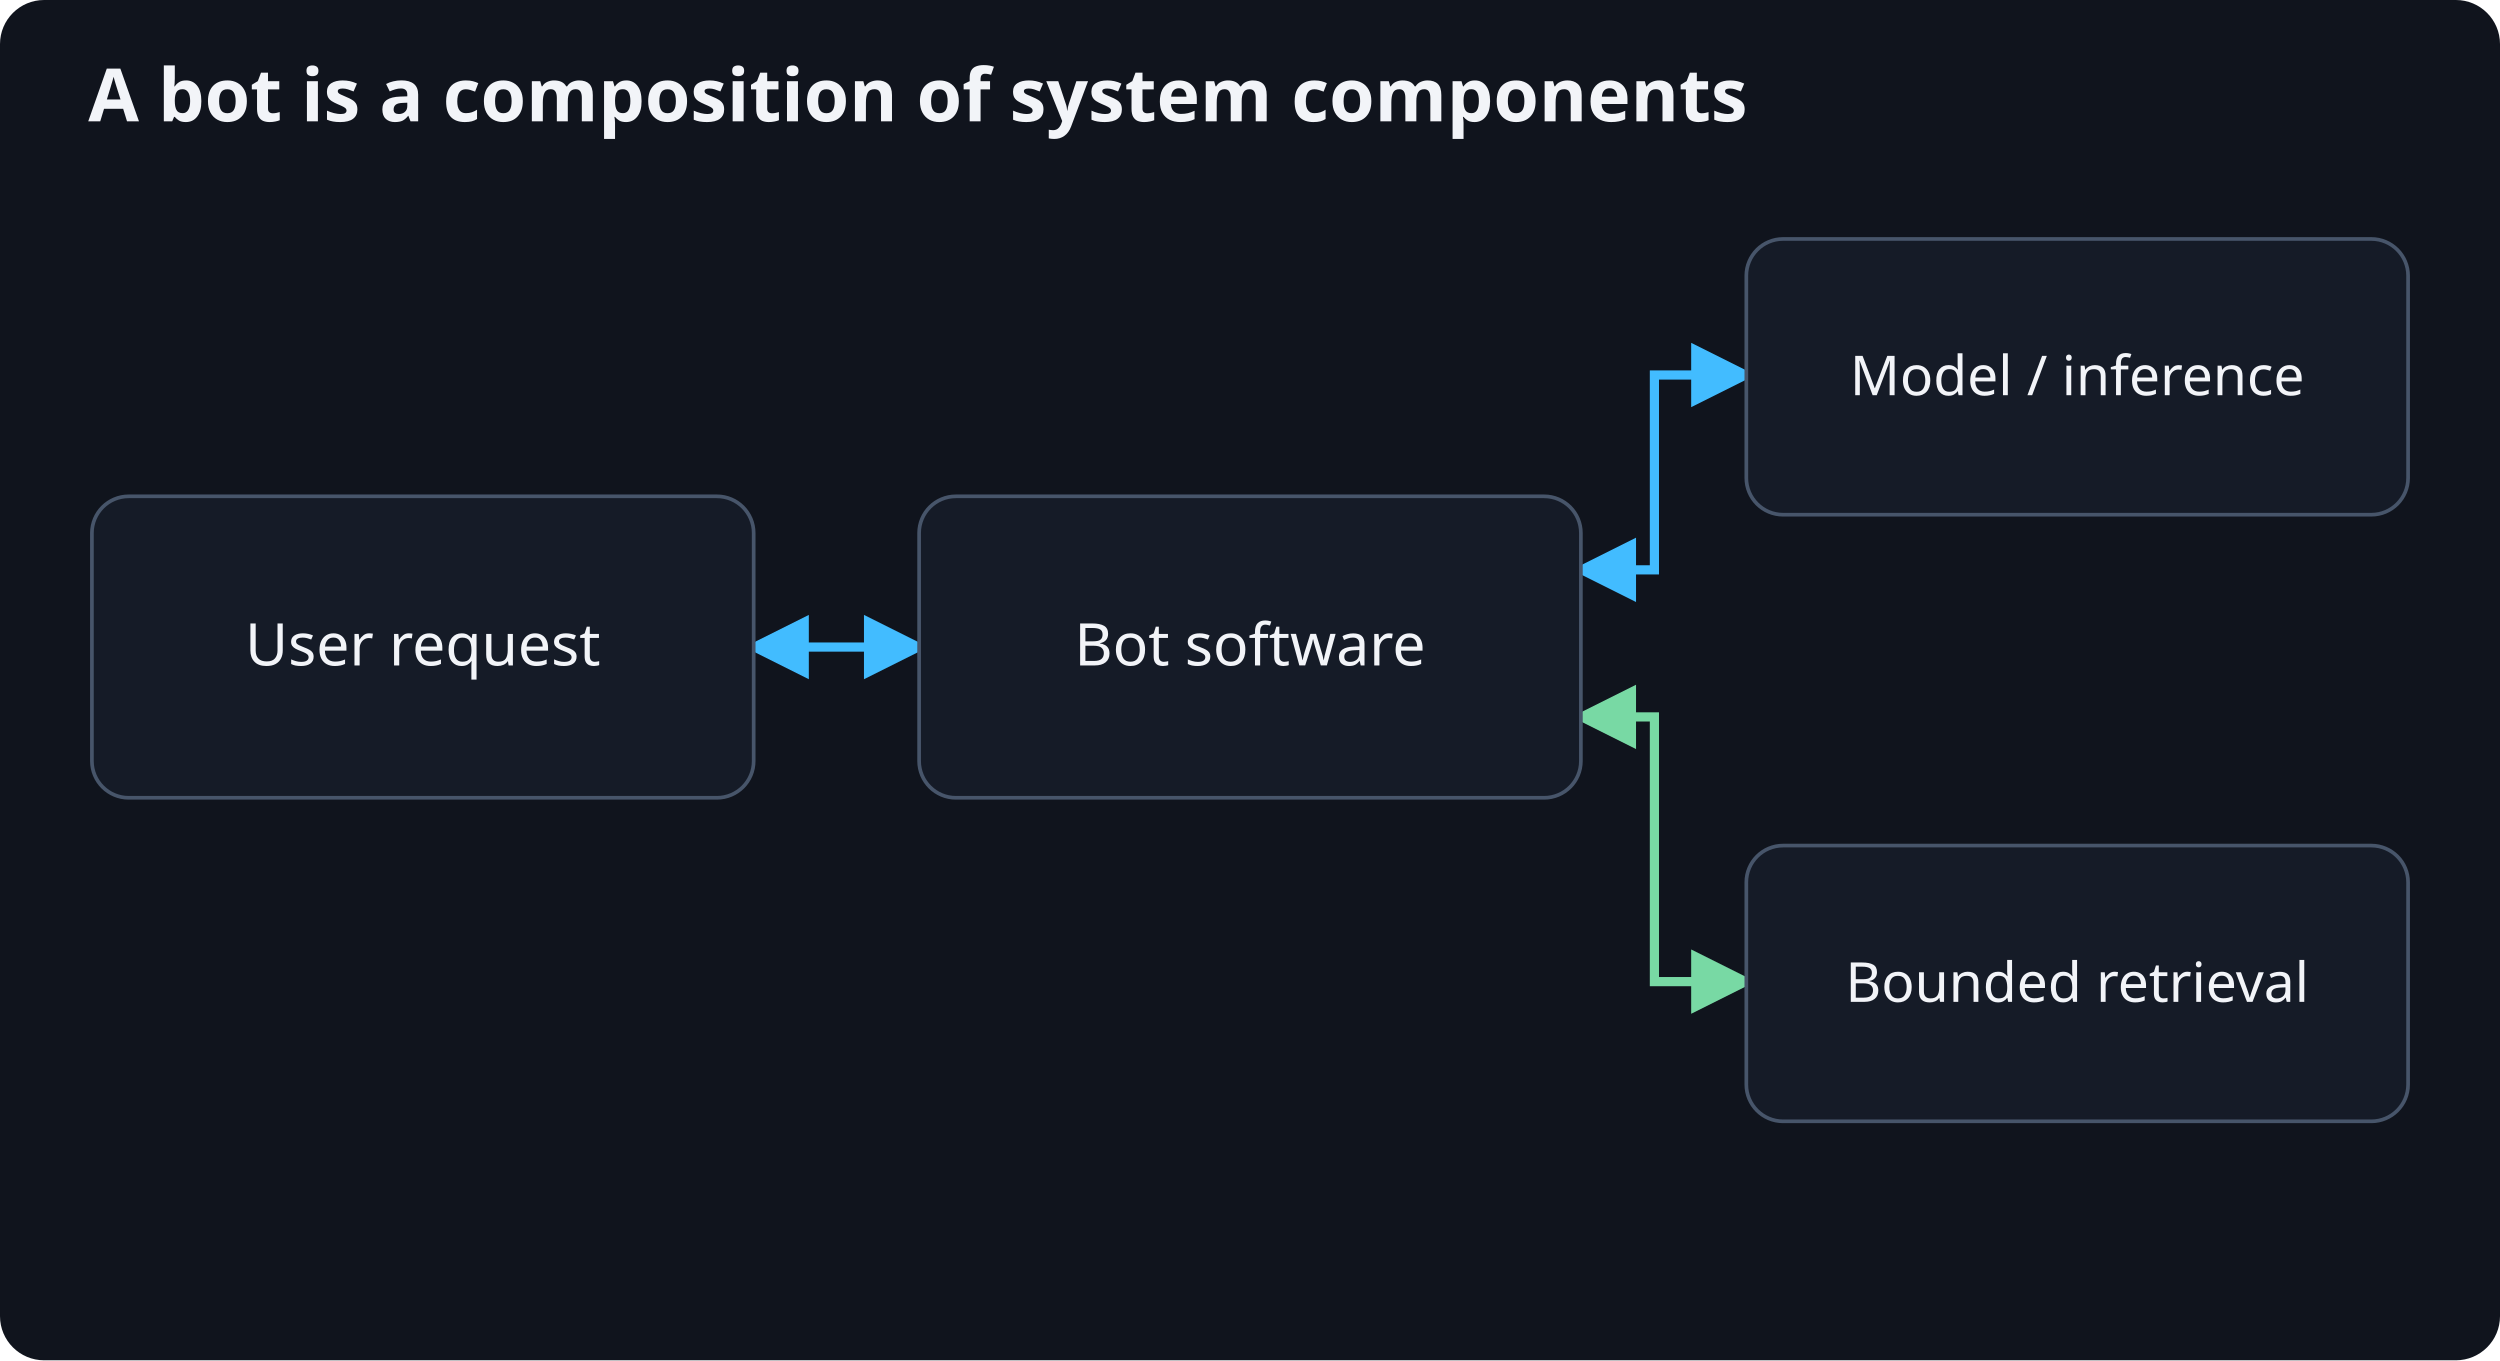
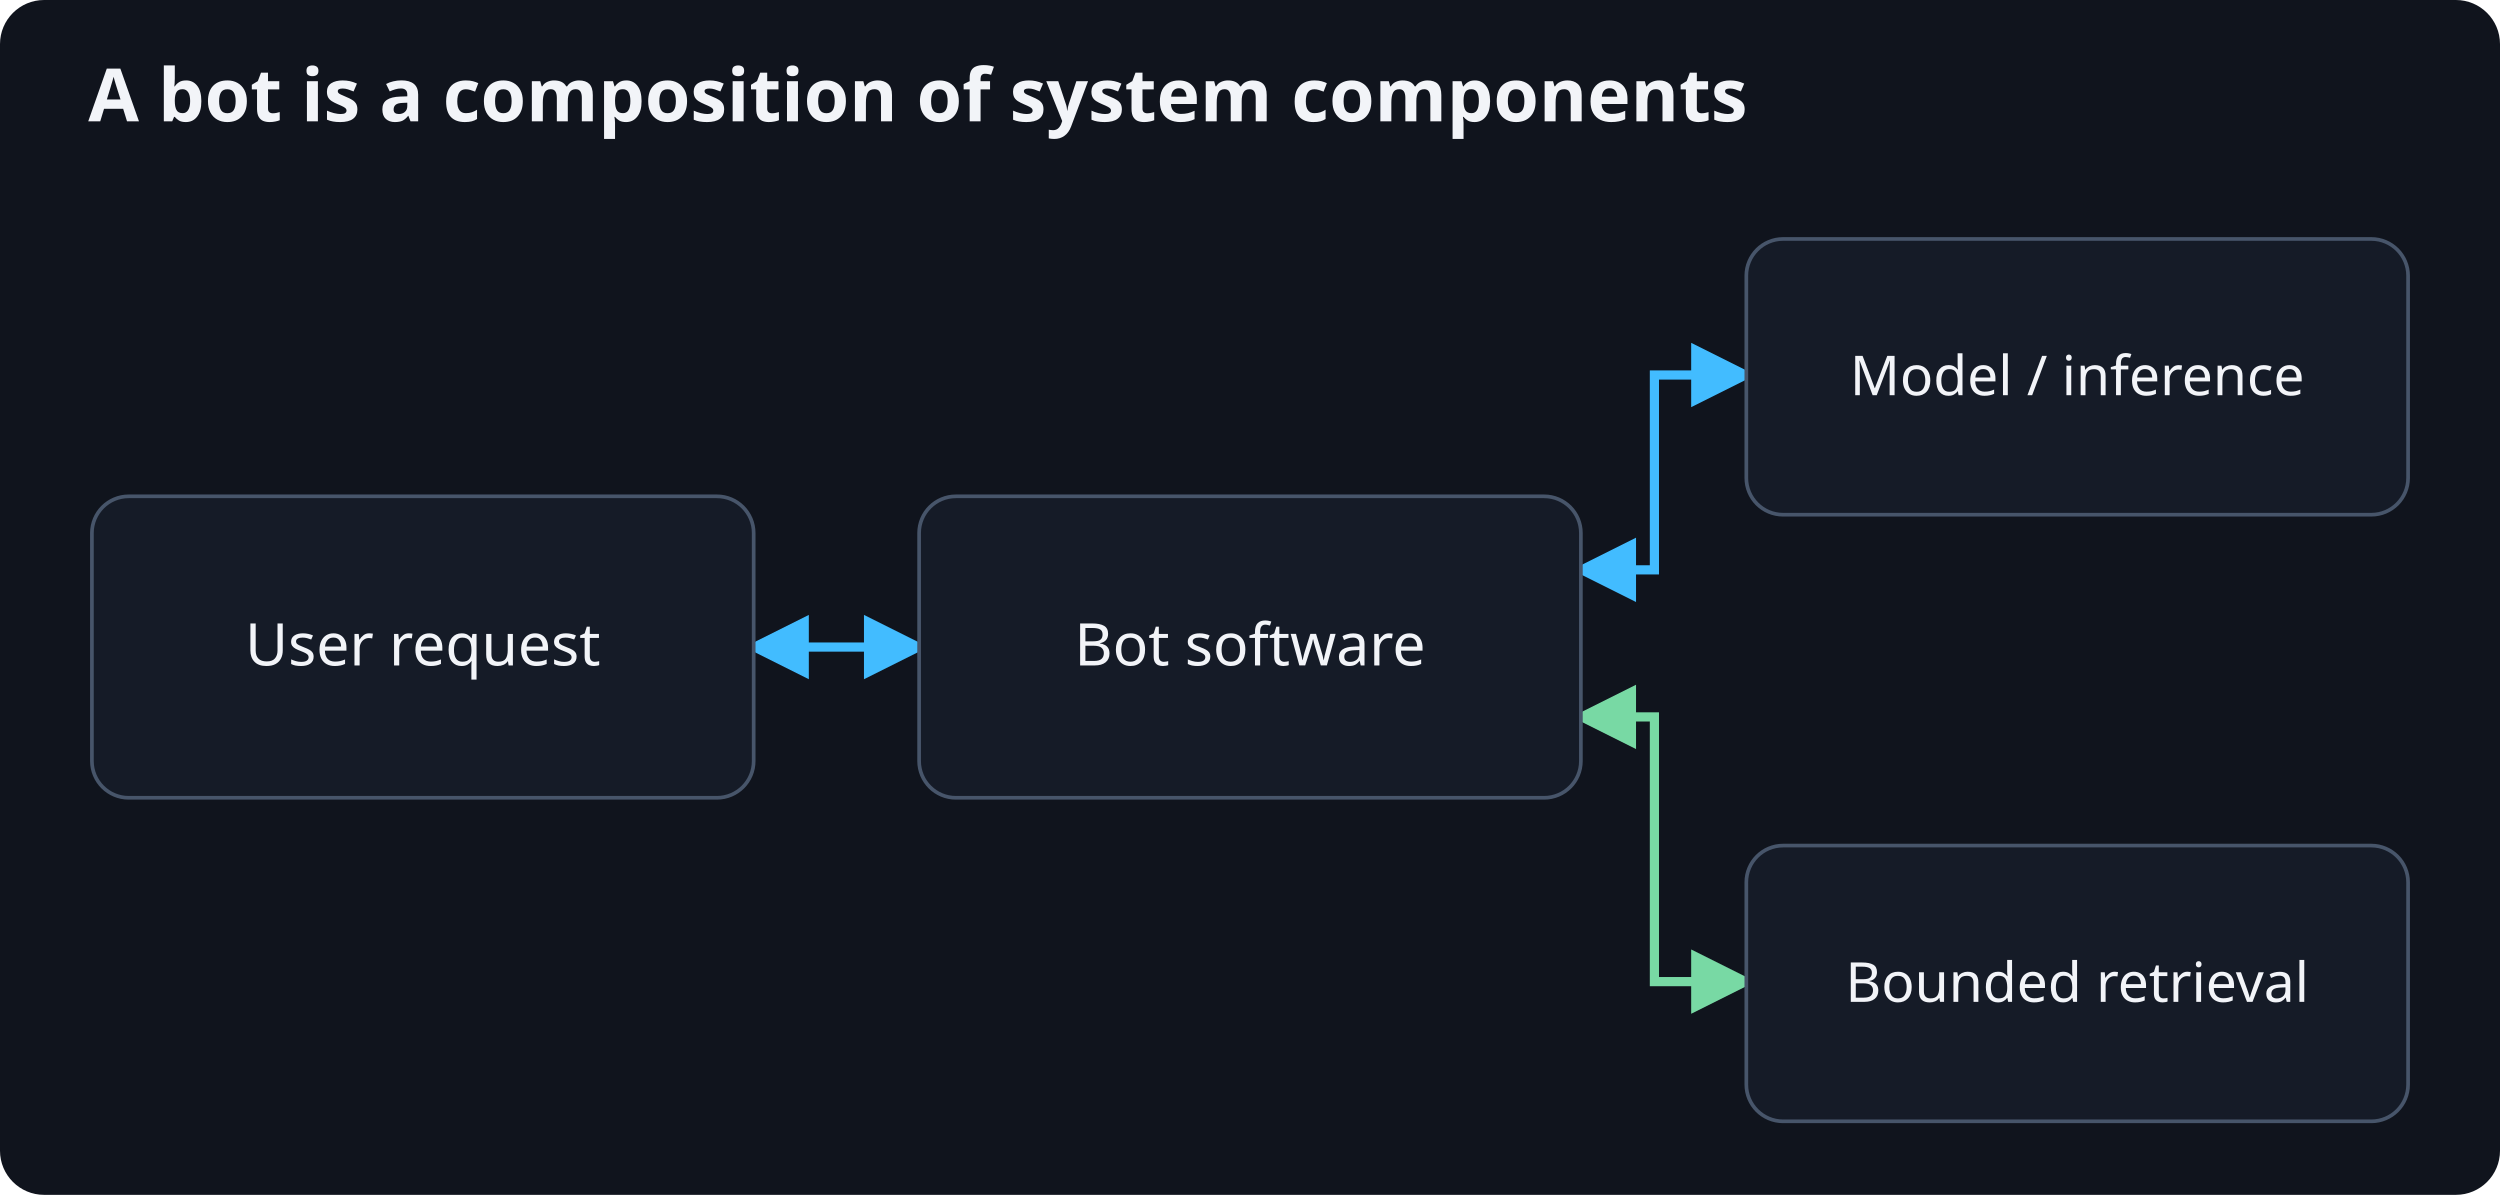
- <svg xmlns="http://www.w3.org/2000/svg" viewBox="0 0 680 370" role="img">
+ <svg xmlns="http://www.w3.org/2000/svg" viewBox="0 0 680 325" role="img">
  <defs>
    <marker id="blue" markerWidth="7" markerHeight="7" refX="6" refY="3.5" orient="auto-start-reverse">
      <path d="M0 0L7 3.5L0 7Z" fill="#42bcff" />
    </marker>
    <marker id="green" markerWidth="7" markerHeight="7" refX="6" refY="3.5" orient="auto-start-reverse">
      <path d="M0 0L7 3.5L0 7Z" fill="#78d9a4" />
    </marker>
    <marker id="orange" markerWidth="7" markerHeight="7" refX="6" refY="3.5" orient="auto-start-reverse">
      <path d="M0 0L7 3.5L0 7Z" fill="#ffae63" />
    </marker>
  </defs>
-   <rect width="680" height="370" rx="12" fill="#10141d" />
+   <rect width="680" height="325" rx="12" fill="#10141d" />
  <g font-family="system-ui,sans-serif" fill="#f2f4f8">
    <text x="24" y="33" font-weight="700" font-size="20">A bot is a composition of system components</text>
    <path d="M205 176H250" fill="none" stroke="#42bcff" stroke-width="2.5" marker-end="url(#blue)" marker-start="url(#blue)" />
    <path d="M430 155H450V102H475" fill="none" stroke="#42bcff" stroke-width="2.5" marker-end="url(#blue)" marker-start="url(#blue)" />
    <path d="M430 195H450V267H475" fill="none" stroke="#78d9a4" stroke-width="2.5" marker-end="url(#green)" marker-start="url(#green)" />
    <rect x="25" y="135" width="180" height="82" rx="10" fill="#151b27" stroke="#47556a" />
    <text x="115" y="181" text-anchor="middle" font-size="16">
      <tspan x="115" dy="0">User request</tspan>
    </text>
    <rect x="250" y="135" width="180" height="82" rx="10" fill="#151b27" stroke="#47556a" />
    <text x="340" y="181" text-anchor="middle" font-size="16">
      <tspan x="340" dy="0">Bot software</tspan>
    </text>
    <rect x="475" y="65" width="180" height="75" rx="10" fill="#151b27" stroke="#47556a" />
    <text x="565" y="107.5" text-anchor="middle" font-size="15">
      <tspan x="565" dy="0">Model / inference</tspan>
    </text>
    <rect x="475" y="230" width="180" height="75" rx="10" fill="#151b27" stroke="#47556a" />
    <text x="565" y="272.5" text-anchor="middle" font-size="15">
      <tspan x="565" dy="0">Bounded retrieval</tspan>
    </text>
  </g>
</svg>
